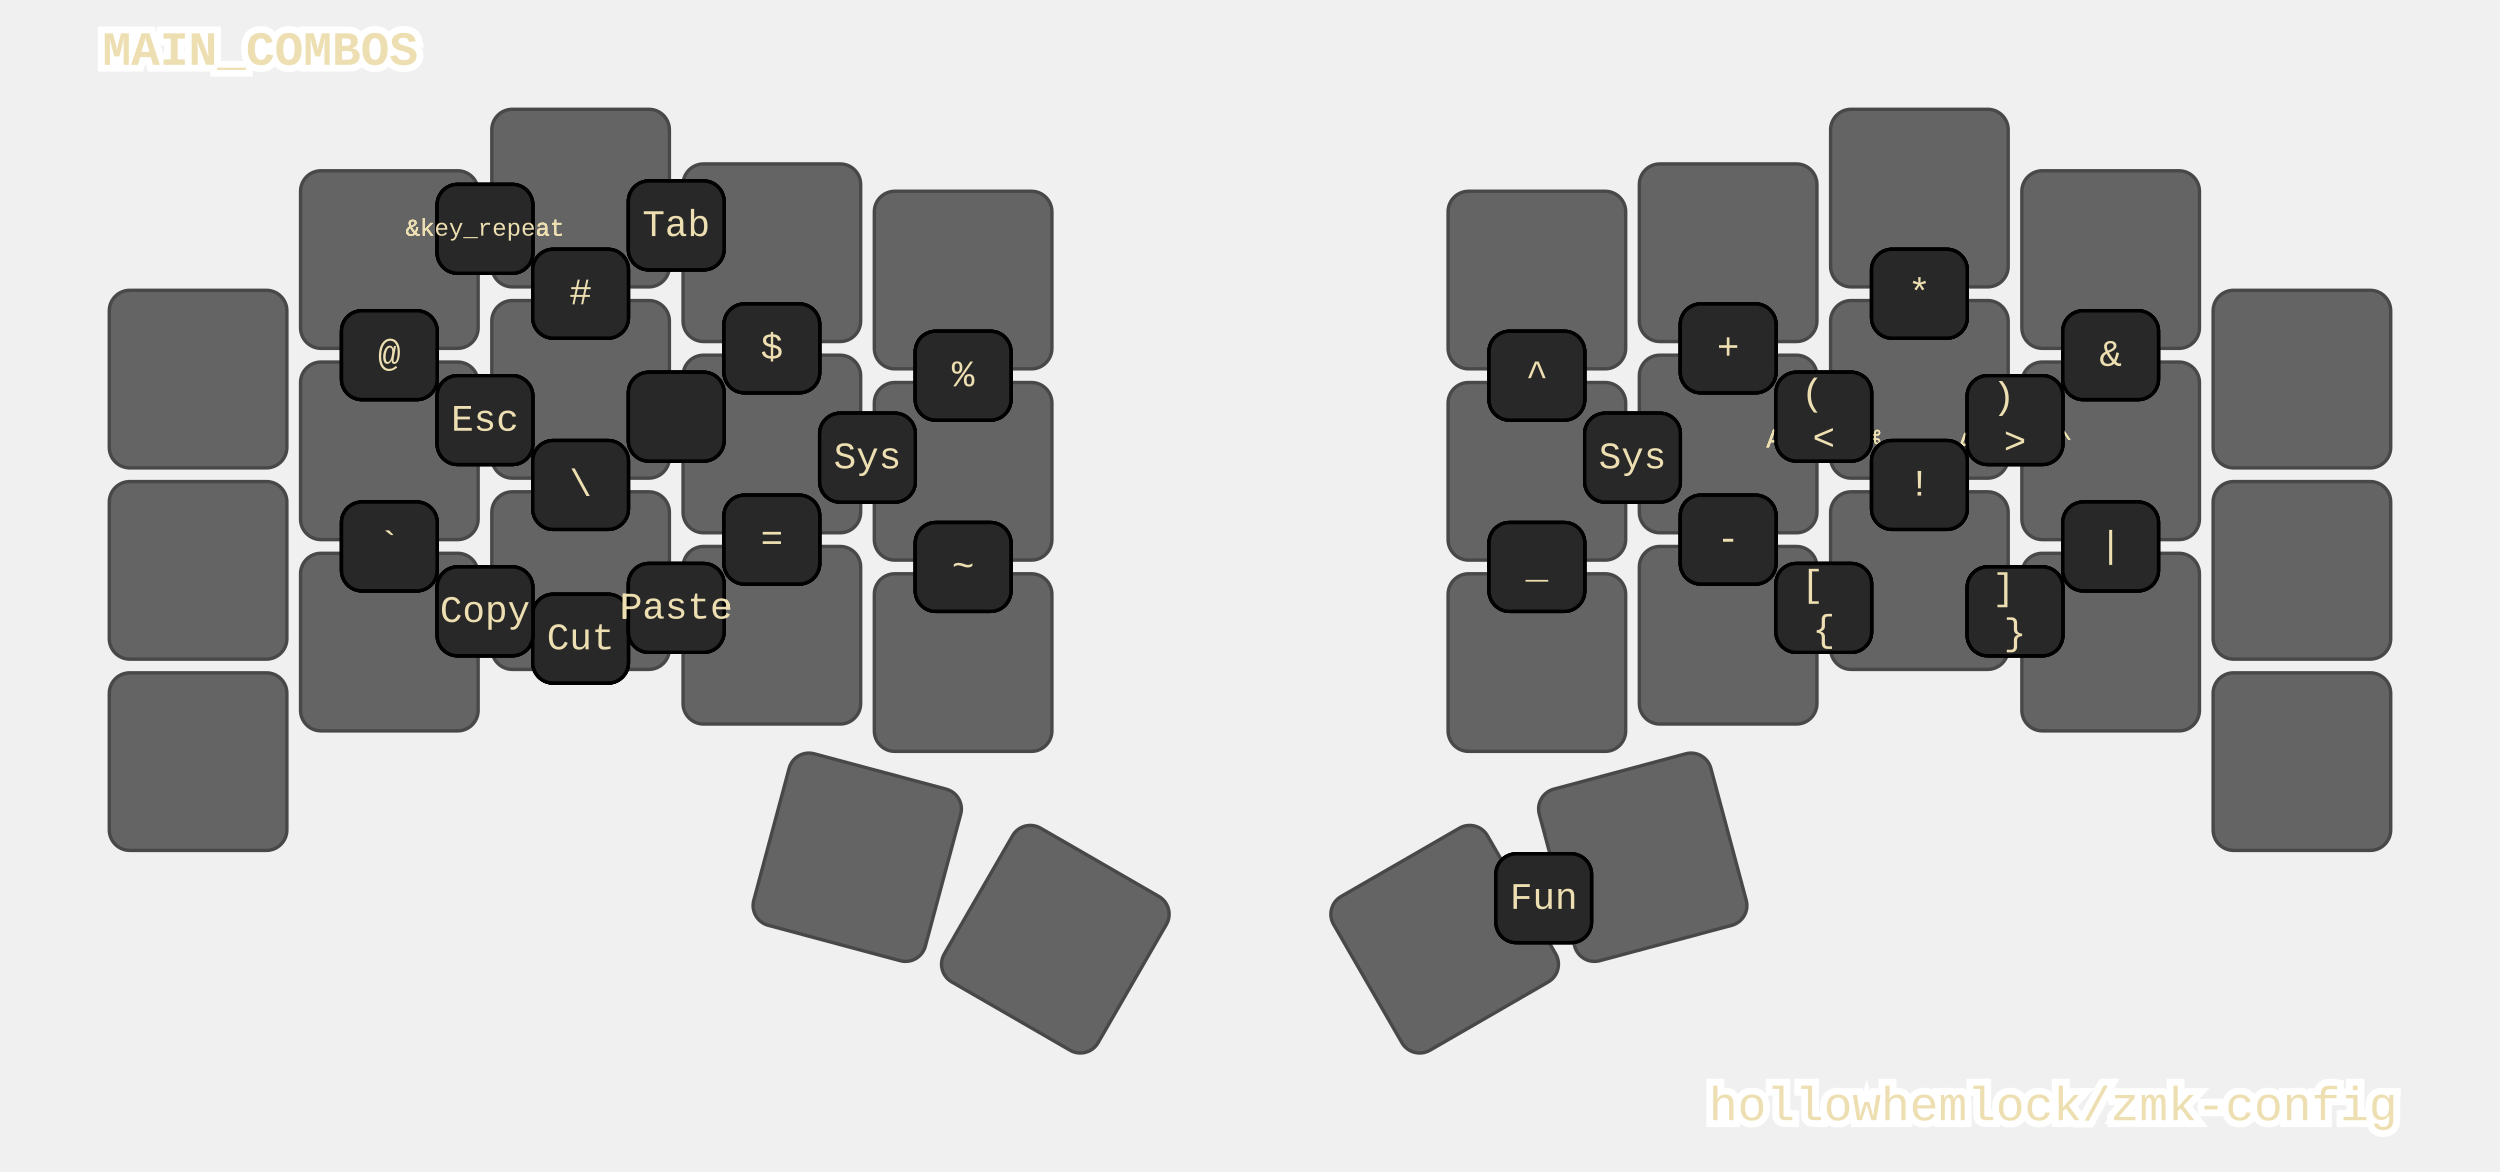
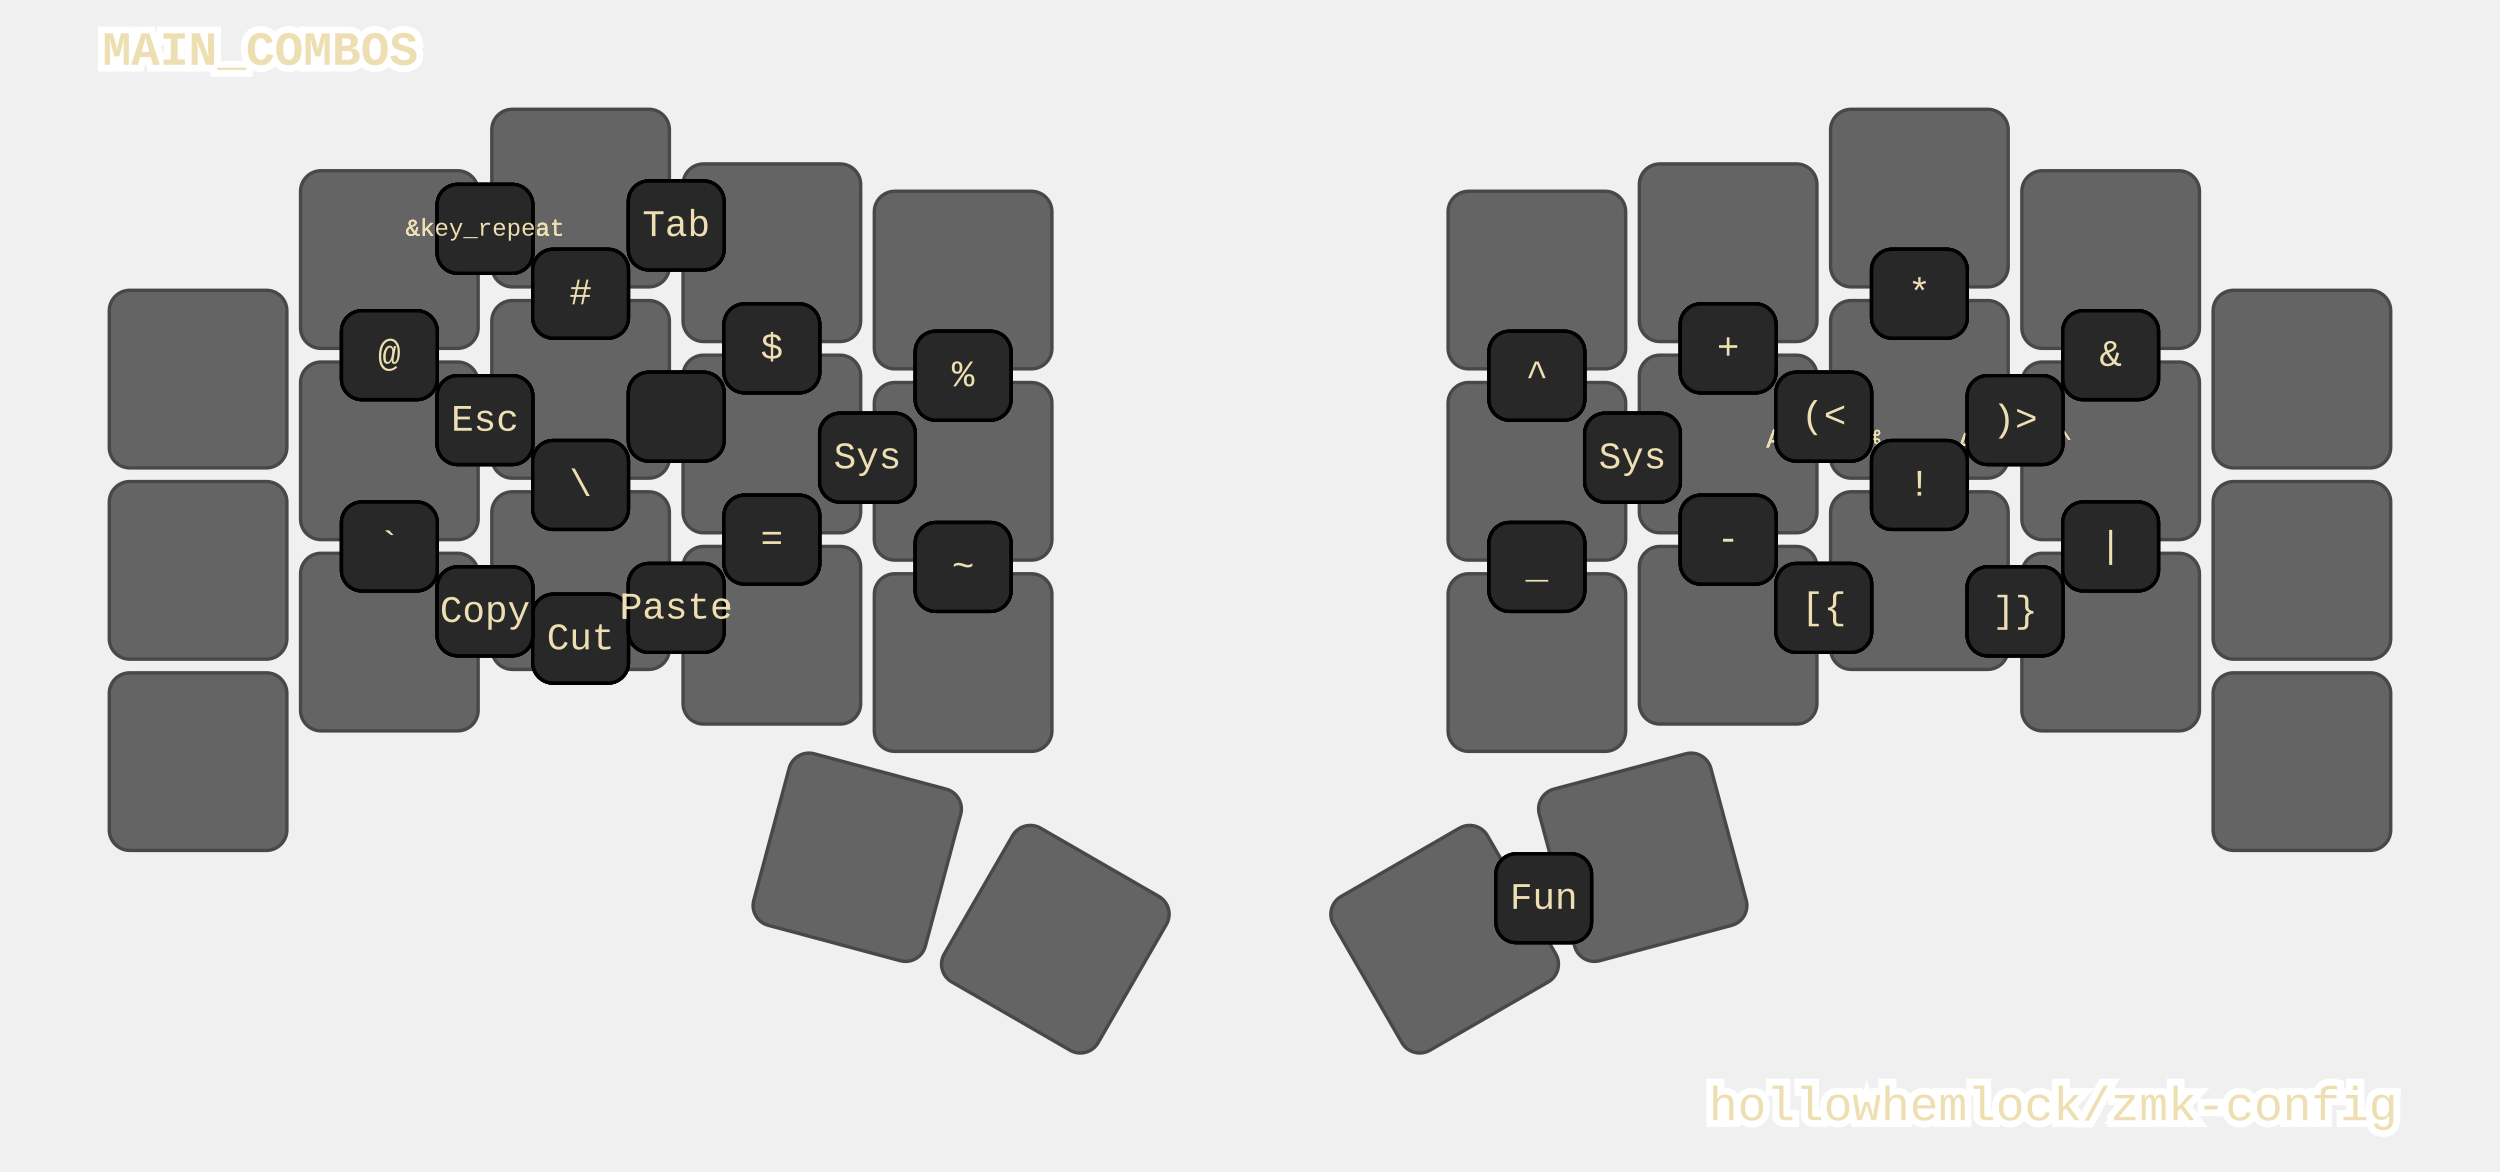
<svg xmlns="http://www.w3.org/2000/svg" xmlns:xlink="http://www.w3.org/1999/xlink" width="732" height="343" viewBox="0 0 732 343" class="keymap">
  <defs>/* start glyphs */
<svg id="mdi:bluetooth">
      <svg id="mdi-bluetooth" viewBox="0 0 24 24">
        <path d="M14.88,16.29L13,18.17V14.41M13,5.83L14.88,7.71L13,9.58M17.71,7.71L12,2H11V9.58L6.41,5L5,6.41L10.59,12L5,17.58L6.41,19L11,14.41V22H12L17.71,16.29L13.41,12L17.71,7.71Z" />
      </svg>
    </svg>
    <svg id="mdi:bluetooth-off">
      <svg id="mdi-bluetooth-off" viewBox="0 0 24 24">
        <path d="M13,5.83L14.88,7.71L13.28,9.31L14.69,10.72L17.71,7.7L12,2H11V7.03L13,9.03M5.41,4L4,5.41L10.59,12L5,17.59L6.41,19L11,14.41V22H12L16.29,17.71L18.59,20L20,18.59M13,18.17V14.41L14.88,16.29" />
      </svg>
    </svg>
    <svg id="mdi:keyboard-return">
      <svg id="mdi-keyboard-return" viewBox="0 0 24 24">
        <path d="M19,7V11H5.83L9.41,7.41L8,6L2,12L8,18L9.41,16.58L5.83,13H21V7H19Z" />
      </svg>
    </svg>
    <svg id="mdi:menu">
      <svg id="mdi-menu" viewBox="0 0 24 24">
        <path d="M3,6H21V8H3V6M3,11H21V13H3V11M3,16H21V18H3V16Z" />
      </svg>
    </svg>
    <svg id="mdi:pause">
      <svg id="mdi-pause" viewBox="0 0 24 24">
        <path d="M14,19H18V5H14M6,19H10V5H6V19Z" />
      </svg>
    </svg>
    <svg id="mdi:play-pause">
      <svg id="mdi-play-pause" viewBox="0 0 24 24">
        <path d="M3,5V19L11,12M13,19H16V5H13M18,5V19H21V5" />
      </svg>
    </svg>
    <svg id="mdi:progress-download">
      <svg id="mdi-progress-download" viewBox="0 0 24 24">
        <path d="M13,2.03C17.73,2.5 21.5,6.25 21.95,11C22.5,16.5 18.5,21.38 13,21.93V19.93C16.64,19.5 19.5,16.61 19.96,12.97C20.5,8.58 17.39,4.59 13,4.05V2.05L13,2.03M11,2.06V4.06C9.57,4.26 8.22,4.84 7.1,5.74L5.67,4.26C7.19,3 9.05,2.25 11,2.06M4.26,5.67L5.69,7.1C4.8,8.23 4.24,9.58 4.05,11H2.05C2.25,9.04 3,7.19 4.26,5.67M2.06,13H4.06C4.24,14.42 4.81,15.77 5.69,16.9L4.27,18.33C3.03,16.81 2.26,14.96 2.06,13M7.1,18.37C8.23,19.25 9.58,19.82 11,20V22C9.04,21.79 7.18,21 5.67,19.74L7.1,18.37M12,16.5L7.5,12H11V8H13V12H16.5L12,16.5Z" />
      </svg>
    </svg>
    <svg id="mdi:restart">
      <svg id="mdi-restart" viewBox="0 0 24 24">
        <path d="M12,4C14.1,4 16.1,4.8 17.6,6.3C20.7,9.4 20.7,14.5 17.6,17.6C15.8,19.5 13.3,20.2 10.9,19.9L11.4,17.9C13.1,18.1 14.9,17.5 16.2,16.2C18.5,13.9 18.5,10.1 16.2,7.7C15.1,6.6 13.5,6 12,6V10.6L7,5.6L12,0.6V4M6.3,17.6C3.7,15 3.3,11 5.1,7.9L6.6,9.4C5.5,11.6 5.9,14.4 7.8,16.2C8.3,16.7 8.9,17.1 9.6,17.4L9,19.4C8,19 7.1,18.4 6.3,17.6Z" />
      </svg>
    </svg>
    <svg id="mdi:skip-backward">
      <svg id="mdi-skip-backward" viewBox="0 0 24 24">
        <path d="M20,5V19L13,12M6,5V19H4V5M13,5V19L6,12" />
      </svg>
    </svg>
    <svg id="mdi:skip-forward">
      <svg id="mdi-skip-forward" viewBox="0 0 24 24">
        <path d="M4,5V19L11,12M18,5V19H20V5M11,5V19L18,12" />
      </svg>
    </svg>
    <svg id="mdi:usb">
      <svg id="mdi-usb" viewBox="0 0 24 24">
        <path d="M15,7V11H16V13H13V5H15L12,1L9,5H11V13H8V10.93C8.7,10.56 9.2,9.85 9.2,9C9.2,7.78 8.21,6.8 7,6.8C5.78,6.8 4.8,7.78 4.8,9C4.8,9.85 5.3,10.56 6,10.93V13A2,2 0 0,0 8,15H11V18.05C10.29,18.41 9.8,19.15 9.8,20A2.2,2.2 0 0,0 12,22.2A2.2,2.2 0 0,0 14.2,20C14.2,19.15 13.71,18.41 13,18.05V15H16A2,2 0 0,0 18,13V11H19V7H15Z" />
      </svg>
    </svg>
    <svg id="mdi:volume-high">
      <svg id="mdi-volume-high" viewBox="0 0 24 24">
        <path d="M14,3.23V5.29C16.89,6.15 19,8.83 19,12C19,15.17 16.89,17.84 14,18.7V20.77C18,19.86 21,16.28 21,12C21,7.72 18,4.14 14,3.23M16.5,12C16.5,10.23 15.5,8.71 14,7.97V16C15.5,15.29 16.5,13.76 16.5,12M3,9V15H7L12,20V4L7,9H3Z" />
      </svg>
    </svg>
    <svg id="mdi:volume-medium">
      <svg id="mdi-volume-medium" viewBox="0 0 24 24">
        <path d="M5,9V15H9L14,20V4L9,9M18.5,12C18.5,10.23 17.5,8.71 16,7.97V16C17.5,15.29 18.5,13.76 18.5,12Z" />
      </svg>
    </svg>
    <svg id="mdi:volume-off">
      <svg id="mdi-volume-off" viewBox="0 0 24 24">
        <path d="M12,4L9.91,6.09L12,8.18M4.27,3L3,4.27L7.73,9H3V15H7L12,20V13.27L16.25,17.53C15.58,18.04 14.83,18.46 14,18.7V20.77C15.38,20.45 16.63,19.82 17.68,18.96L19.73,21L21,19.73L12,10.73M19,12C19,12.94 18.8,13.82 18.46,14.64L19.97,16.15C20.62,14.91 21,13.5 21,12C21,7.72 18,4.14 14,3.23V5.29C16.89,6.15 19,8.83 19,12M16.5,12C16.5,10.23 15.5,8.71 14,7.97V10.18L16.45,12.63C16.5,12.43 16.5,12.21 16.5,12Z" />
      </svg>
    </svg>
  </defs>/* end glyphs */
<style>/* inherit to force styles through use tags */
svg path {
    fill: inherit;
}

/* font and background color specifications */
svg.keymap {
    font-family: SFMono-Regular,Consolas,Liberation Mono,Menlo,monospace;
    font-size: 14px;
    font-kerning: normal;
    text-rendering: optimizeLegibility;
    fill: #24292e;
}

/* default key styling */
rect.key {
    fill: #f6f8fa;
}

rect.key, rect.combo {
    stroke: #c9cccf;
    stroke-width: 1;
}

/* default key side styling, only used is draw_key_sides is set */
rect.side {
    filter: brightness(90%);
}

/* color accent for combo boxes */
rect.combo, rect.combo-separate {
    fill: #cdf;
}

/* color accent for held keys */
rect.held, rect.combo.held {
    fill: #fdd;
}

/* color accent for ghost (optional) keys */
rect.ghost, rect.combo.ghost {
    stroke-dasharray: 4, 4;
    stroke-width: 2;
}

text {
    text-anchor: middle;
    dominant-baseline: middle;
}

/* styling for layer labels */
text.label {
    font-weight: bold;
    text-anchor: start;
    stroke: white;
    stroke-width: 4;
    paint-order: stroke;
}

/* styling for optional footer */
text.footer {
    text-anchor: end;
    dominant-baseline: auto;
    stroke: white;
    stroke-width: 4;
    paint-order: stroke;
}

/* styling for combo tap, and key non-tap label text */
text.combo, text.hold, text.shifted, text.left, text.right {
    font-size: 11px;
}

text.hold {
    text-anchor: middle;
    dominant-baseline: auto;
}

text.shifted {
    text-anchor: middle;
    dominant-baseline: hanging;
}

text.left {
    text-anchor: start;
}

text.right {
    text-anchor: end;
}

text.layer-activator {
    text-decoration: underline;
}

/* styling for hold/shifted label text in combo box */
text.combo.hold, text.combo.shifted, text.combo.left, text.combo.right {
    font-size: 8px;
}

/* lighter symbol for transparent keys */
text.trans {
    fill: #7b7e81;
}

/* styling for combo dendrons */
path.combo {
    stroke-width: 1;
    stroke: gray;
    fill: none;
}

/* Start Tabler Icons Cleanup */
/* cannot use height/width with glyphs */
.icon-tabler &gt; path {
    fill: inherit;
    stroke: inherit;
    stroke-width: 2;
}
/* hide tabler's default box */
.icon-tabler &gt; path[stroke="none"][fill="none"] {
    visibility: hidden;
}
/* End Tabler Icons Cleanup */

@media (prefers-color-scheme: dark) {
svg.keymap { fill: #d1d6db; }
rect.key { fill: #3f4750; }
rect.key, rect.combo { stroke: #60666c; }
rect.combo, rect.combo-separate { fill: #1f3d7a; }
rect.held, rect.combo.held { fill: #854747; }
text.label, text.footer { stroke: black; }
text.trans { fill: #7e8184; }
path.combo { stroke: #7f7f7f; }

}
/*
 * merge_layers.py injects corner legends with these CSS classes:
 *   tl = top-left      (--tl layer, e.g. fun)
 *   tr = top-right     (--tr layer, e.g. sys)
 *   bl = bottom-left   (--bl layer, e.g. num)
 *   br = bottom-right  (--br layer, e.g. nav)
 *
 * Element types:
 *   text.tl   - text labels
 *   use.tl    - glyph icons (references defs section)
 *
 * Center layer (--center) uses keymap-drawer's built-in classes:
 *   text.tap, text.hold, text.shifted
 */
/* Key and combo background colors */
rect.key, rect.combo { fill: #282828; stroke: black; }
/* Background keys in combo layer - 30% transparent (70% opacity) */
.layer-MAIN_COMBOS rect.key { opacity: 0.7; }
/* Default text and glyph color */
text, use { fill: #eddfb1; }
/* Merged layer corner position colors */
text.tl, use.tl { fill: #e5c07b; }  /* top-left: function - yellow */
text.tr, use.tr { fill: #61afef; }  /* top-right: sys - blue */
text.bl, use.bl { fill: #98c379; }  /* bottom-left: numbers - green */
text.br, use.br { fill: #c678dd; }  /* bottom-right: nav - purple */
/* Held key text with layer colors */
text.held-tl { fill: #e5c07b; }  /* yellow */
text.held-tr { fill: #61afef; }  /* blue */
text.held-bl { fill: #98c379; }  /* green */
text.held-br { fill: #c678dd; }  /* purple */
/* Modifier keys - inherit default text color */
</style>
  <g transform="translate(30, 0)" class="layer-MAIN_COMBOS">
    <text x="0" y="15" class="label" id="MAIN_COMBOS">MAIN_COMBOS</text>
    <g transform="translate(0, 30)">
      <g transform="translate(28, 81)" class="key keypos-0">
        <rect rx="6" ry="6" x="-26" y="-26" width="52" height="52" class="key" />
      </g>
      <g transform="translate(84, 46)" class="key keypos-1">
        <rect rx="6" ry="6" x="-26" y="-26" width="52" height="52" class="key" />
      </g>
      <g transform="translate(140, 28)" class="key keypos-2">
        <rect rx="6" ry="6" x="-26" y="-26" width="52" height="52" class="key" />
      </g>
      <g transform="translate(196, 44)" class="key keypos-3">
        <rect rx="6" ry="6" x="-26" y="-26" width="52" height="52" class="key" />
      </g>
      <g transform="translate(252, 52)" class="key keypos-4">
        <rect rx="6" ry="6" x="-26" y="-26" width="52" height="52" class="key" />
      </g>
      <g transform="translate(420, 52)" class="key keypos-5">
        <rect rx="6" ry="6" x="-26" y="-26" width="52" height="52" class="key" />
      </g>
      <g transform="translate(476, 44)" class="key keypos-6">
        <rect rx="6" ry="6" x="-26" y="-26" width="52" height="52" class="key" />
      </g>
      <g transform="translate(532, 28)" class="key keypos-7">
        <rect rx="6" ry="6" x="-26" y="-26" width="52" height="52" class="key" />
      </g>
      <g transform="translate(588, 46)" class="key keypos-8">
        <rect rx="6" ry="6" x="-26" y="-26" width="52" height="52" class="key" />
      </g>
      <g transform="translate(644, 81)" class="key keypos-9">
        <rect rx="6" ry="6" x="-26" y="-26" width="52" height="52" class="key" />
      </g>
      <g transform="translate(28, 137)" class="key keypos-10">
        <rect rx="6" ry="6" x="-26" y="-26" width="52" height="52" class="key" />
      </g>
      <g transform="translate(84, 102)" class="key keypos-11">
        <rect rx="6" ry="6" x="-26" y="-26" width="52" height="52" class="key" />
      </g>
      <g transform="translate(140, 84)" class="key keypos-12">
        <rect rx="6" ry="6" x="-26" y="-26" width="52" height="52" class="key" />
      </g>
      <g transform="translate(196, 100)" class="key keypos-13">
        <rect rx="6" ry="6" x="-26" y="-26" width="52" height="52" class="key" />
      </g>
      <g transform="translate(252, 108)" class="key keypos-14">
        <rect rx="6" ry="6" x="-26" y="-26" width="52" height="52" class="key" />
      </g>
      <g transform="translate(420, 108)" class="key keypos-15">
        <rect rx="6" ry="6" x="-26" y="-26" width="52" height="52" class="key" />
      </g>
      <g transform="translate(476, 100)" class="key keypos-16">
        <rect rx="6" ry="6" x="-26" y="-26" width="52" height="52" class="key" />
      </g>
      <g transform="translate(532, 84)" class="key keypos-17">
        <rect rx="6" ry="6" x="-26" y="-26" width="52" height="52" class="key" />
      </g>
      <g transform="translate(588, 102)" class="key keypos-18">
        <rect rx="6" ry="6" x="-26" y="-26" width="52" height="52" class="key" />
      </g>
      <g transform="translate(644, 137)" class="key keypos-19">
        <rect rx="6" ry="6" x="-26" y="-26" width="52" height="52" class="key" />
      </g>
      <g transform="translate(28, 193)" class="key keypos-20">
        <rect rx="6" ry="6" x="-26" y="-26" width="52" height="52" class="key" />
      </g>
      <g transform="translate(84, 158)" class="key keypos-21">
        <rect rx="6" ry="6" x="-26" y="-26" width="52" height="52" class="key" />
      </g>
      <g transform="translate(140, 140)" class="key keypos-22">
        <rect rx="6" ry="6" x="-26" y="-26" width="52" height="52" class="key" />
      </g>
      <g transform="translate(196, 156)" class="key keypos-23">
        <rect rx="6" ry="6" x="-26" y="-26" width="52" height="52" class="key" />
      </g>
      <g transform="translate(252, 164)" class="key keypos-24">
        <rect rx="6" ry="6" x="-26" y="-26" width="52" height="52" class="key" />
      </g>
      <g transform="translate(420, 164)" class="key keypos-25">
        <rect rx="6" ry="6" x="-26" y="-26" width="52" height="52" class="key" />
      </g>
      <g transform="translate(476, 156)" class="key keypos-26">
        <rect rx="6" ry="6" x="-26" y="-26" width="52" height="52" class="key" />
      </g>
      <g transform="translate(532, 140)" class="key keypos-27">
        <rect rx="6" ry="6" x="-26" y="-26" width="52" height="52" class="key" />
      </g>
      <g transform="translate(588, 158)" class="key keypos-28">
        <rect rx="6" ry="6" x="-26" y="-26" width="52" height="52" class="key" />
      </g>
      <g transform="translate(644, 193)" class="key keypos-29">
        <rect rx="6" ry="6" x="-26" y="-26" width="52" height="52" class="key" />
      </g>
      <g transform="translate(221, 221) rotate(15.0)" class="key keypos-30">
        <rect rx="6" ry="6" x="-26" y="-26" width="52" height="52" class="key" />
      </g>
      <g transform="translate(279, 245) rotate(30.0)" class="key keypos-31">
        <rect rx="6" ry="6" x="-26" y="-26" width="52" height="52" class="key" />
      </g>
      <g transform="translate(393, 245) rotate(-30.0)" class="key keypos-32">
        <rect rx="6" ry="6" x="-26" y="-26" width="52" height="52" class="key" />
      </g>
      <g transform="translate(451, 221) rotate(-15.0)" class="key keypos-33">
        <rect rx="6" ry="6" x="-26" y="-26" width="52" height="52" class="key" />
      </g>
      <g class="combo layer combopos-0">
        <rect rx="6" ry="6" x="210" y="91" width="28" height="26" class="combo layer" />
        <text x="224" y="104" class="combo layer tap">Sys</text>
      </g>
      <g class="combo layer combopos-1">
        <rect rx="6" ry="6" x="210" y="91" width="28" height="26" class="combo layer" />
        <text x="224" y="104" class="combo layer tap">Sys</text>
      </g>
      <g class="combo layer combopos-2">
        <rect rx="6" ry="6" x="210" y="91" width="28" height="26" class="combo layer" />
        <text x="224" y="104" class="combo layer tap">Sys</text>
      </g>
      <g class="combo layer combopos-3">
        <rect rx="6" ry="6" x="210" y="91" width="28" height="26" class="combo layer" />
        <text x="224" y="104" class="combo layer tap">Sys</text>
      </g>
      <g class="combo layer combopos-4">
        <rect rx="6" ry="6" x="434" y="91" width="28" height="26" class="combo layer" />
        <text x="448" y="104" class="combo layer tap">Sys</text>
      </g>
      <g class="combo layer combopos-5">
        <rect rx="6" ry="6" x="434" y="91" width="28" height="26" class="combo layer" />
        <text x="448" y="104" class="combo layer tap">Sys</text>
      </g>
      <g class="combo layer combopos-6">
        <rect rx="6" ry="6" x="434" y="91" width="28" height="26" class="combo layer" />
        <text x="448" y="104" class="combo layer tap">Sys</text>
      </g>
      <g class="combo layer combopos-7">
        <rect rx="6" ry="6" x="434" y="91" width="28" height="26" class="combo layer" />
        <text x="448" y="104" class="combo layer tap">Sys</text>
      </g>
      <g class="combo combopos-8">
        <rect rx="6" ry="6" x="98" y="24" width="28" height="26" class="combo" />
        <text x="112" y="37" class="combo tap">
          <tspan style="font-size: 64%">&amp;key_repeat</tspan>
        </text>
      </g>
      <g class="combo combopos-9">
        <rect rx="6" ry="6" x="98" y="24" width="28" height="26" class="combo" />
        <text x="112" y="37" class="combo tap">
          <tspan style="font-size: 64%">&amp;key_repeat</tspan>
        </text>
      </g>
      <g class="combo combopos-10">
        <rect rx="6" ry="6" x="98" y="24" width="28" height="26" class="combo" />
        <text x="112" y="37" class="combo tap">
          <tspan style="font-size: 64%">&amp;key_repeat</tspan>
        </text>
      </g>
      <g class="combo combopos-11">
        <rect rx="6" ry="6" x="98" y="24" width="28" height="26" class="combo" />
        <text x="112" y="37" class="combo tap">
          <tspan style="font-size: 64%">&amp;key_repeat</tspan>
        </text>
      </g>
      <g class="combo combopos-12">
        <rect rx="6" ry="6" x="154" y="23" width="28" height="26" class="combo" />
        <text x="168" y="36" class="combo tap">Tab</text>
      </g>
      <g class="combo combopos-13">
        <rect rx="6" ry="6" x="154" y="23" width="28" height="26" class="combo" />
        <text x="168" y="36" class="combo tap">Tab</text>
      </g>
      <g class="combo combopos-14">
        <rect rx="6" ry="6" x="154" y="23" width="28" height="26" class="combo" />
        <text x="168" y="36" class="combo tap">Tab</text>
      </g>
      <g class="combo combopos-15">
        <rect rx="6" ry="6" x="154" y="23" width="28" height="26" class="combo" />
        <text x="168" y="36" class="combo tap">Tab</text>
      </g>
      <g class="combo combopos-16">
        <rect rx="6" ry="6" x="98" y="80" width="28" height="26" class="combo" />
        <text x="112" y="93" class="combo tap">Esc</text>
      </g>
      <g class="combo combopos-17">
        <rect rx="6" ry="6" x="98" y="80" width="28" height="26" class="combo" />
        <text x="112" y="93" class="combo tap">Esc</text>
      </g>
      <g class="combo combopos-18">
        <rect rx="6" ry="6" x="98" y="80" width="28" height="26" class="combo" />
        <text x="112" y="93" class="combo tap">Esc</text>
      </g>
      <g class="combo combopos-19">
        <rect rx="6" ry="6" x="98" y="80" width="28" height="26" class="combo" />
        <text x="112" y="93" class="combo tap">Esc</text>
      </g>
      <g class="combo combopos-20">
        <rect rx="6" ry="6" x="154" y="79" width="28" height="26" class="combo" />
        <use href="#mdi:keyboard-return" xlink:href="#mdi:keyboard-return" x="161" y="85" height="14" width="14.0" class="combo tap glyph mdi:keyboard-return" />
      </g>
      <g class="combo combopos-21">
        <rect rx="6" ry="6" x="154" y="79" width="28" height="26" class="combo" />
        <use href="#mdi:keyboard-return" xlink:href="#mdi:keyboard-return" x="161" y="85" height="14" width="14.0" class="combo tap glyph mdi:keyboard-return" />
      </g>
      <g class="combo combopos-22">
        <rect rx="6" ry="6" x="154" y="79" width="28" height="26" class="combo" />
        <use href="#mdi:keyboard-return" xlink:href="#mdi:keyboard-return" x="161" y="85" height="14" width="14.0" class="combo tap glyph mdi:keyboard-return" />
      </g>
      <g class="combo combopos-23">
        <rect rx="6" ry="6" x="154" y="79" width="28" height="26" class="combo" />
        <use href="#mdi:keyboard-return" xlink:href="#mdi:keyboard-return" x="161" y="85" height="14" width="14.0" class="combo tap glyph mdi:keyboard-return" />
      </g>
      <g class="combo combopos-24">
        <path d="M140,157 l-37,1" class="combo" />
        <path d="M140,157 l37,-1" class="combo" />
        <rect rx="6" ry="6" x="126" y="144" width="28" height="26" class="combo" />
        <text x="140" y="157" class="combo tap">Cut</text>
      </g>
      <g class="combo combopos-25">
        <path d="M140,157 l-37,1" class="combo" />
        <path d="M140,157 l37,-1" class="combo" />
        <rect rx="6" ry="6" x="126" y="144" width="28" height="26" class="combo" />
        <text x="140" y="157" class="combo tap">Cut</text>
      </g>
      <g class="combo combopos-26">
        <path d="M140,157 l-37,1" class="combo" />
        <path d="M140,157 l37,-1" class="combo" />
        <rect rx="6" ry="6" x="126" y="144" width="28" height="26" class="combo" />
        <text x="140" y="157" class="combo tap">Cut</text>
      </g>
      <g class="combo combopos-27">
        <path d="M140,157 l-37,1" class="combo" />
        <path d="M140,157 l37,-1" class="combo" />
        <rect rx="6" ry="6" x="126" y="144" width="28" height="26" class="combo" />
        <text x="140" y="157" class="combo tap">Cut</text>
      </g>
      <g class="combo combopos-28">
        <rect rx="6" ry="6" x="98" y="136" width="28" height="26" class="combo" />
        <text x="112" y="149" class="combo tap">Copy</text>
      </g>
      <g class="combo combopos-29">
        <rect rx="6" ry="6" x="98" y="136" width="28" height="26" class="combo" />
        <text x="112" y="149" class="combo tap">Copy</text>
      </g>
      <g class="combo combopos-30">
        <rect rx="6" ry="6" x="98" y="136" width="28" height="26" class="combo" />
        <text x="112" y="149" class="combo tap">Copy</text>
      </g>
      <g class="combo combopos-31">
        <rect rx="6" ry="6" x="98" y="136" width="28" height="26" class="combo" />
        <text x="112" y="149" class="combo tap">Copy</text>
      </g>
      <g class="combo combopos-32">
        <rect rx="6" ry="6" x="154" y="135" width="28" height="26" class="combo" />
        <text x="168" y="148" class="combo tap">Paste</text>
      </g>
      <g class="combo combopos-33">
        <rect rx="6" ry="6" x="154" y="135" width="28" height="26" class="combo" />
        <text x="168" y="148" class="combo tap">Paste</text>
      </g>
      <g class="combo combopos-34">
        <rect rx="6" ry="6" x="154" y="135" width="28" height="26" class="combo" />
        <text x="168" y="148" class="combo tap">Paste</text>
      </g>
      <g class="combo combopos-35">
        <rect rx="6" ry="6" x="154" y="135" width="28" height="26" class="combo" />
        <text x="168" y="148" class="combo tap">Paste</text>
      </g>
      <g class="combo combopos-36">
        <rect rx="6" ry="6" x="490" y="79" width="28" height="26" class="combo" />
        <text x="504" y="92" class="combo tap">(</text>
        <text x="504" y="101" class="combo hold">AltGr+⌘</text>
      </g>
      <g class="combo combopos-37">
        <rect rx="6" ry="6" x="490" y="79" width="28" height="26" class="combo" />
        <text x="504" y="92" class="combo tap">(</text>
        <text x="504" y="101" class="combo hold">AltGr+⌘</text>
      </g>
      <g class="combo combopos-38">
        <rect rx="6" ry="6" x="490" y="79" width="28" height="26" class="combo" />
        <text x="504" y="92" class="combo tap">(</text>
        <text x="504" y="101" class="combo hold">AltGr+⌘</text>
      </g>
      <g class="combo combopos-39">
        <rect rx="6" ry="6" x="546" y="80" width="28" height="26" class="combo" />
        <text x="560" y="93" class="combo tap">)</text>
        <text x="560" y="102" class="combo hold">AltGr+⌃</text>
      </g>
      <g class="combo combopos-40">
        <rect rx="6" ry="6" x="546" y="80" width="28" height="26" class="combo" />
        <text x="560" y="93" class="combo tap">)</text>
        <text x="560" y="102" class="combo hold">AltGr+⌃</text>
      </g>
      <g class="combo combopos-41">
        <rect rx="6" ry="6" x="546" y="80" width="28" height="26" class="combo" />
        <text x="560" y="93" class="combo tap">)</text>
        <text x="560" y="102" class="combo hold">AltGr+⌃</text>
      </g>
      <g class="combo combopos-42">
        <rect rx="6" ry="6" x="490" y="79" width="28" height="26" class="combo" />
-         <text x="504" y="92" class="combo tap">
-           <tspan x="504" dy="-0.6em">(</tspan>
-           <tspan x="504" dy="1.2em">&lt;</tspan>
-         </text>
+         <text x="504" y="92" class="combo tap">(&lt;</text>
      </g>
      <g class="combo combopos-43">
        <rect rx="6" ry="6" x="546" y="80" width="28" height="26" class="combo" />
-         <text x="560" y="93" class="combo tap">
-           <tspan x="560" dy="-0.6em">)</tspan>
-           <tspan x="560" dy="1.2em">&gt;</tspan>
-         </text>
+         <text x="560" y="93" class="combo tap">)&gt;</text>
      </g>
      <g class="combo combopos-44">
        <rect rx="6" ry="6" x="490" y="135" width="28" height="26" class="combo" />
        <text x="504" y="148" class="combo tap">[</text>
      </g>
      <g class="combo combopos-45">
        <rect rx="6" ry="6" x="490" y="135" width="28" height="26" class="combo" />
        <text x="504" y="148" class="combo tap">[</text>
      </g>
      <g class="combo combopos-46">
        <rect rx="6" ry="6" x="490" y="135" width="28" height="26" class="combo" />
        <text x="504" y="148" class="combo tap">[</text>
      </g>
      <g class="combo combopos-47">
        <rect rx="6" ry="6" x="546" y="136" width="28" height="26" class="combo" />
        <text x="560" y="149" class="combo tap">]</text>
      </g>
      <g class="combo combopos-48">
        <rect rx="6" ry="6" x="546" y="136" width="28" height="26" class="combo" />
        <text x="560" y="149" class="combo tap">]</text>
      </g>
      <g class="combo combopos-49">
        <rect rx="6" ry="6" x="546" y="136" width="28" height="26" class="combo" />
        <text x="560" y="149" class="combo tap">]</text>
      </g>
      <g class="combo combopos-50">
        <rect rx="6" ry="6" x="490" y="135" width="28" height="26" class="combo" />
-         <text x="504" y="148" class="combo tap">
-           <tspan x="504" dy="-0.6em">[</tspan>
-           <tspan x="504" dy="1.2em">{</tspan>
-         </text>
+         <text x="504" y="148" class="combo tap">[{</text>
      </g>
      <g class="combo combopos-51">
        <rect rx="6" ry="6" x="546" y="136" width="28" height="26" class="combo" />
-         <text x="560" y="149" class="combo tap">
-           <tspan x="560" dy="-0.6em">]</tspan>
-           <tspan x="560" dy="1.2em">}</tspan>
-         </text>
+         <text x="560" y="149" class="combo tap">]}</text>
      </g>
      <g class="combo layer combopos-52">
        <rect rx="6" ry="6" x="408" y="220" width="28" height="26" class="combo layer" />
        <text x="422" y="233" class="combo layer tap">Fun</text>
      </g>
      <g class="combo layer combopos-53">
        <rect rx="6" ry="6" x="408" y="220" width="28" height="26" class="combo layer" />
        <text x="422" y="233" class="combo layer tap">Fun</text>
      </g>
      <g class="combo layer combopos-54">
        <rect rx="6" ry="6" x="408" y="220" width="28" height="26" class="combo layer" />
        <text x="422" y="233" class="combo layer tap">Fun</text>
      </g>
      <g class="combo combopos-55">
        <rect rx="6" ry="6" x="70" y="61" width="28" height="26" class="combo" />
        <text x="84" y="74" class="combo tap">@</text>
      </g>
      <g class="combo combopos-56">
        <rect rx="6" ry="6" x="70" y="61" width="28" height="26" class="combo" />
        <text x="84" y="74" class="combo tap">@</text>
      </g>
      <g class="combo combopos-57">
        <rect rx="6" ry="6" x="70" y="61" width="28" height="26" class="combo" />
        <text x="84" y="74" class="combo tap">@</text>
      </g>
      <g class="combo combopos-58">
        <rect rx="6" ry="6" x="70" y="61" width="28" height="26" class="combo" />
        <text x="84" y="74" class="combo tap">@</text>
      </g>
      <g class="combo combopos-59">
        <rect rx="6" ry="6" x="126" y="43" width="28" height="26" class="combo" />
        <text x="140" y="56" class="combo tap">#</text>
      </g>
      <g class="combo combopos-60">
        <rect rx="6" ry="6" x="126" y="43" width="28" height="26" class="combo" />
        <text x="140" y="56" class="combo tap">#</text>
      </g>
      <g class="combo combopos-61">
        <rect rx="6" ry="6" x="126" y="43" width="28" height="26" class="combo" />
        <text x="140" y="56" class="combo tap">#</text>
      </g>
      <g class="combo combopos-62">
        <rect rx="6" ry="6" x="126" y="43" width="28" height="26" class="combo" />
        <text x="140" y="56" class="combo tap">#</text>
      </g>
      <g class="combo combopos-63">
        <rect rx="6" ry="6" x="182" y="59" width="28" height="26" class="combo" />
        <text x="196" y="72" class="combo tap">$</text>
      </g>
      <g class="combo combopos-64">
        <rect rx="6" ry="6" x="182" y="59" width="28" height="26" class="combo" />
        <text x="196" y="72" class="combo tap">$</text>
      </g>
      <g class="combo combopos-65">
        <rect rx="6" ry="6" x="182" y="59" width="28" height="26" class="combo" />
        <text x="196" y="72" class="combo tap">$</text>
      </g>
      <g class="combo combopos-66">
        <rect rx="6" ry="6" x="182" y="59" width="28" height="26" class="combo" />
        <text x="196" y="72" class="combo tap">$</text>
      </g>
      <g class="combo combopos-67">
        <rect rx="6" ry="6" x="238" y="67" width="28" height="26" class="combo" />
        <text x="252" y="80" class="combo tap">%</text>
      </g>
      <g class="combo combopos-68">
        <rect rx="6" ry="6" x="238" y="67" width="28" height="26" class="combo" />
        <text x="252" y="80" class="combo tap">%</text>
      </g>
      <g class="combo combopos-69">
        <rect rx="6" ry="6" x="238" y="67" width="28" height="26" class="combo" />
        <text x="252" y="80" class="combo tap">%</text>
      </g>
      <g class="combo combopos-70">
        <rect rx="6" ry="6" x="238" y="67" width="28" height="26" class="combo" />
        <text x="252" y="80" class="combo tap">%</text>
      </g>
      <g class="combo combopos-71">
        <rect rx="6" ry="6" x="406" y="67" width="28" height="26" class="combo" />
        <text x="420" y="80" class="combo tap">^</text>
      </g>
      <g class="combo combopos-72">
        <rect rx="6" ry="6" x="406" y="67" width="28" height="26" class="combo" />
        <text x="420" y="80" class="combo tap">^</text>
      </g>
      <g class="combo combopos-73">
        <rect rx="6" ry="6" x="406" y="67" width="28" height="26" class="combo" />
        <text x="420" y="80" class="combo tap">^</text>
      </g>
      <g class="combo combopos-74">
        <rect rx="6" ry="6" x="406" y="67" width="28" height="26" class="combo" />
        <text x="420" y="80" class="combo tap">^</text>
      </g>
      <g class="combo combopos-75">
        <rect rx="6" ry="6" x="462" y="59" width="28" height="26" class="combo" />
        <text x="476" y="72" class="combo tap">+</text>
      </g>
      <g class="combo combopos-76">
        <rect rx="6" ry="6" x="462" y="59" width="28" height="26" class="combo" />
        <text x="476" y="72" class="combo tap">+</text>
      </g>
      <g class="combo combopos-77">
        <rect rx="6" ry="6" x="462" y="59" width="28" height="26" class="combo" />
        <text x="476" y="72" class="combo tap">+</text>
      </g>
      <g class="combo combopos-78">
        <rect rx="6" ry="6" x="462" y="59" width="28" height="26" class="combo" />
        <text x="476" y="72" class="combo tap">+</text>
      </g>
      <g class="combo combopos-79">
        <rect rx="6" ry="6" x="518" y="43" width="28" height="26" class="combo" />
        <text x="532" y="56" class="combo tap">*</text>
      </g>
      <g class="combo combopos-80">
        <rect rx="6" ry="6" x="518" y="43" width="28" height="26" class="combo" />
        <text x="532" y="56" class="combo tap">*</text>
      </g>
      <g class="combo combopos-81">
        <rect rx="6" ry="6" x="518" y="43" width="28" height="26" class="combo" />
        <text x="532" y="56" class="combo tap">*</text>
      </g>
      <g class="combo combopos-82">
        <rect rx="6" ry="6" x="518" y="43" width="28" height="26" class="combo" />
        <text x="532" y="56" class="combo tap">*</text>
      </g>
      <g class="combo combopos-83">
        <rect rx="6" ry="6" x="574" y="61" width="28" height="26" class="combo" />
        <text x="588" y="74" class="combo tap">&amp;</text>
      </g>
      <g class="combo combopos-84">
        <rect rx="6" ry="6" x="574" y="61" width="28" height="26" class="combo" />
        <text x="588" y="74" class="combo tap">&amp;</text>
      </g>
      <g class="combo combopos-85">
        <rect rx="6" ry="6" x="574" y="61" width="28" height="26" class="combo" />
        <text x="588" y="74" class="combo tap">&amp;</text>
      </g>
      <g class="combo combopos-86">
        <rect rx="6" ry="6" x="574" y="61" width="28" height="26" class="combo" />
        <text x="588" y="74" class="combo tap">&amp;</text>
      </g>
      <g class="combo combopos-87">
        <rect rx="6" ry="6" x="70" y="117" width="28" height="26" class="combo" />
        <text x="84" y="130" class="combo tap">`</text>
      </g>
      <g class="combo combopos-88">
        <rect rx="6" ry="6" x="70" y="117" width="28" height="26" class="combo" />
        <text x="84" y="130" class="combo tap">`</text>
      </g>
      <g class="combo combopos-89">
        <rect rx="6" ry="6" x="70" y="117" width="28" height="26" class="combo" />
        <text x="84" y="130" class="combo tap">`</text>
      </g>
      <g class="combo combopos-90">
        <rect rx="6" ry="6" x="70" y="117" width="28" height="26" class="combo" />
        <text x="84" y="130" class="combo tap">`</text>
      </g>
      <g class="combo combopos-91">
        <rect rx="6" ry="6" x="126" y="99" width="28" height="26" class="combo" />
        <text x="140" y="112" class="combo tap">\</text>
      </g>
      <g class="combo combopos-92">
        <rect rx="6" ry="6" x="126" y="99" width="28" height="26" class="combo" />
        <text x="140" y="112" class="combo tap">\</text>
      </g>
      <g class="combo combopos-93">
        <rect rx="6" ry="6" x="126" y="99" width="28" height="26" class="combo" />
        <text x="140" y="112" class="combo tap">\</text>
      </g>
      <g class="combo combopos-94">
        <rect rx="6" ry="6" x="126" y="99" width="28" height="26" class="combo" />
        <text x="140" y="112" class="combo tap">\</text>
      </g>
      <g class="combo combopos-95">
        <rect rx="6" ry="6" x="182" y="115" width="28" height="26" class="combo" />
        <text x="196" y="128" class="combo tap">=</text>
      </g>
      <g class="combo combopos-96">
        <rect rx="6" ry="6" x="182" y="115" width="28" height="26" class="combo" />
        <text x="196" y="128" class="combo tap">=</text>
      </g>
      <g class="combo combopos-97">
        <rect rx="6" ry="6" x="182" y="115" width="28" height="26" class="combo" />
        <text x="196" y="128" class="combo tap">=</text>
      </g>
      <g class="combo combopos-98">
        <rect rx="6" ry="6" x="182" y="115" width="28" height="26" class="combo" />
        <text x="196" y="128" class="combo tap">=</text>
      </g>
      <g class="combo combopos-99">
        <rect rx="6" ry="6" x="238" y="123" width="28" height="26" class="combo" />
        <text x="252" y="136" class="combo tap">~</text>
      </g>
      <g class="combo combopos-100">
        <rect rx="6" ry="6" x="238" y="123" width="28" height="26" class="combo" />
        <text x="252" y="136" class="combo tap">~</text>
      </g>
      <g class="combo combopos-101">
        <rect rx="6" ry="6" x="238" y="123" width="28" height="26" class="combo" />
        <text x="252" y="136" class="combo tap">~</text>
      </g>
      <g class="combo combopos-102">
        <rect rx="6" ry="6" x="238" y="123" width="28" height="26" class="combo" />
        <text x="252" y="136" class="combo tap">~</text>
      </g>
      <g class="combo combopos-103">
        <rect rx="6" ry="6" x="406" y="123" width="28" height="26" class="combo" />
        <text x="420" y="136" class="combo tap">_</text>
      </g>
      <g class="combo combopos-104">
        <rect rx="6" ry="6" x="406" y="123" width="28" height="26" class="combo" />
        <text x="420" y="136" class="combo tap">_</text>
      </g>
      <g class="combo combopos-105">
        <rect rx="6" ry="6" x="406" y="123" width="28" height="26" class="combo" />
        <text x="420" y="136" class="combo tap">_</text>
      </g>
      <g class="combo combopos-106">
        <rect rx="6" ry="6" x="406" y="123" width="28" height="26" class="combo" />
        <text x="420" y="136" class="combo tap">_</text>
      </g>
      <g class="combo combopos-107">
        <rect rx="6" ry="6" x="462" y="115" width="28" height="26" class="combo" />
        <text x="476" y="128" class="combo tap">-</text>
      </g>
      <g class="combo combopos-108">
        <rect rx="6" ry="6" x="462" y="115" width="28" height="26" class="combo" />
        <text x="476" y="128" class="combo tap">-</text>
      </g>
      <g class="combo combopos-109">
        <rect rx="6" ry="6" x="462" y="115" width="28" height="26" class="combo" />
        <text x="476" y="128" class="combo tap">-</text>
      </g>
      <g class="combo combopos-110">
        <rect rx="6" ry="6" x="462" y="115" width="28" height="26" class="combo" />
        <text x="476" y="128" class="combo tap">-</text>
      </g>
      <g class="combo combopos-111">
        <rect rx="6" ry="6" x="518" y="99" width="28" height="26" class="combo" />
        <text x="532" y="112" class="combo tap">!</text>
      </g>
      <g class="combo combopos-112">
        <rect rx="6" ry="6" x="518" y="99" width="28" height="26" class="combo" />
        <text x="532" y="112" class="combo tap">!</text>
      </g>
      <g class="combo combopos-113">
        <rect rx="6" ry="6" x="518" y="99" width="28" height="26" class="combo" />
        <text x="532" y="112" class="combo tap">!</text>
      </g>
      <g class="combo combopos-114">
        <rect rx="6" ry="6" x="518" y="99" width="28" height="26" class="combo" />
        <text x="532" y="112" class="combo tap">!</text>
      </g>
      <g class="combo combopos-115">
        <rect rx="6" ry="6" x="574" y="117" width="28" height="26" class="combo" />
        <text x="588" y="130" class="combo tap">|</text>
      </g>
      <g class="combo combopos-116">
        <rect rx="6" ry="6" x="574" y="117" width="28" height="26" class="combo" />
        <text x="588" y="130" class="combo tap">|</text>
      </g>
      <g class="combo combopos-117">
        <rect rx="6" ry="6" x="574" y="117" width="28" height="26" class="combo" />
        <text x="588" y="130" class="combo tap">|</text>
      </g>
      <g class="combo combopos-118">
        <rect rx="6" ry="6" x="574" y="117" width="28" height="26" class="combo" />
        <text x="588" y="130" class="combo tap">|</text>
      </g>
    </g>
  </g>
  <text x="702.0" y="328.0" class="footer">hollowhemlock/zmk-config</text>
</svg>
